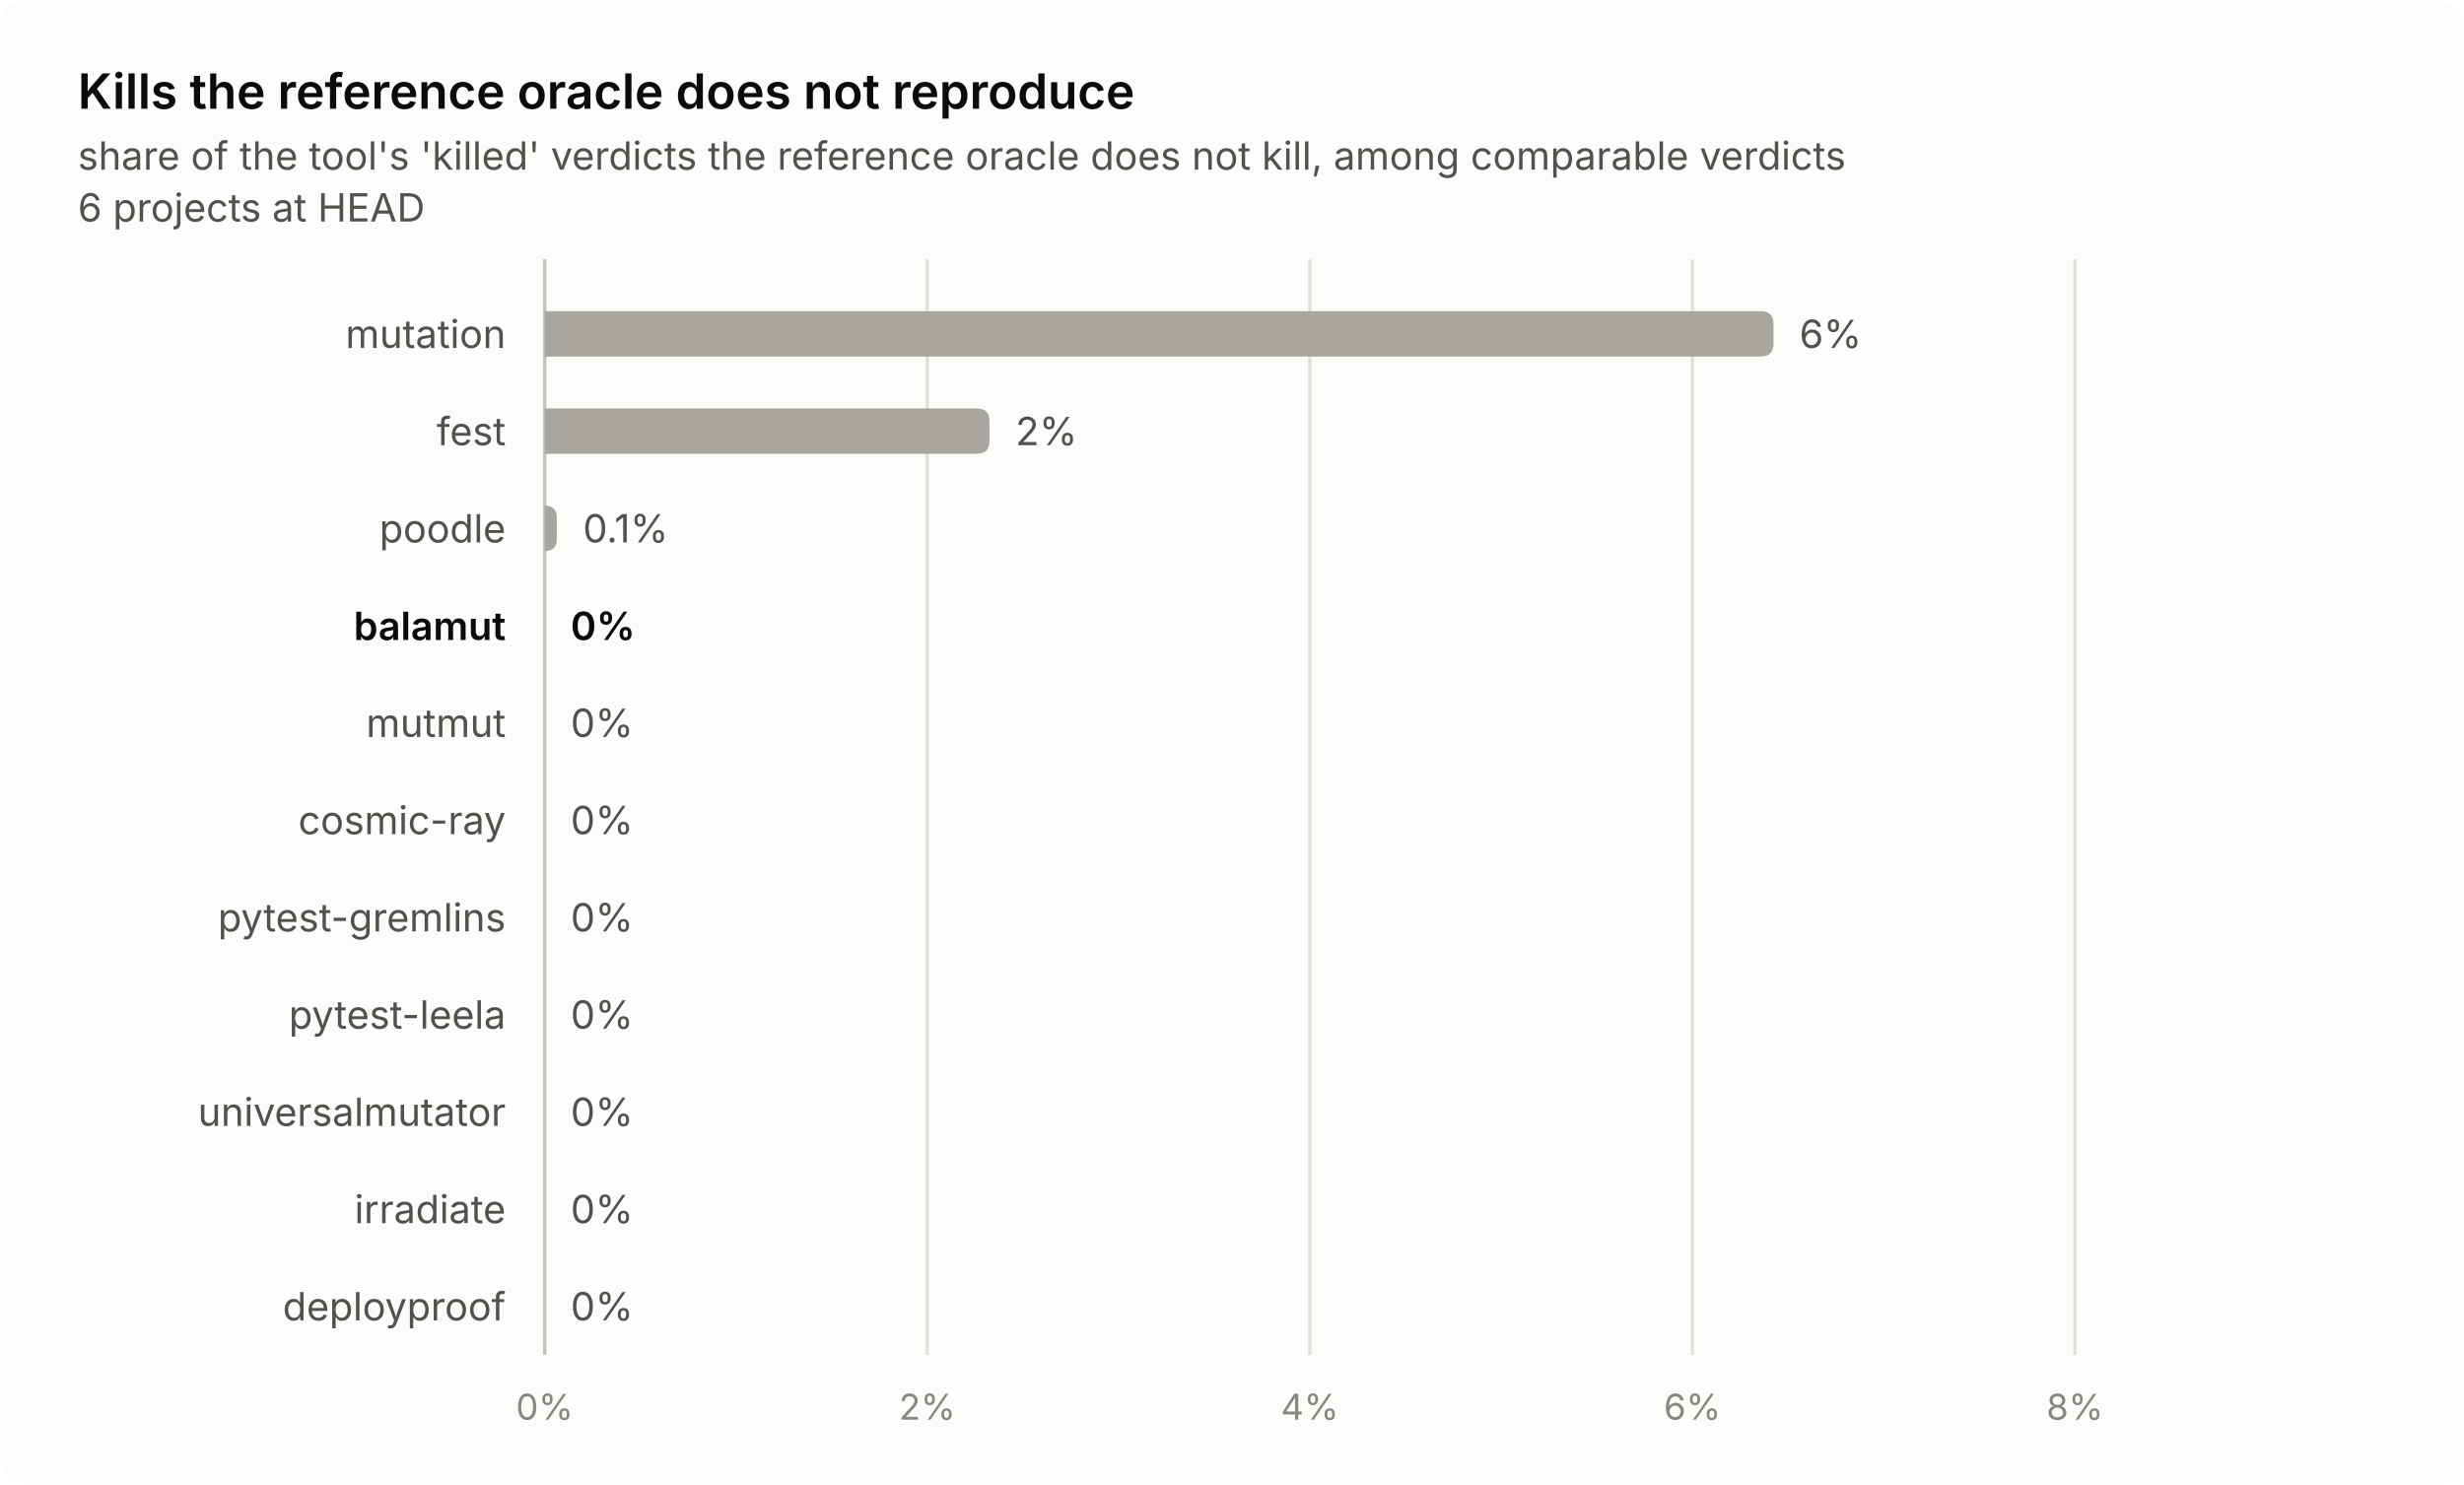
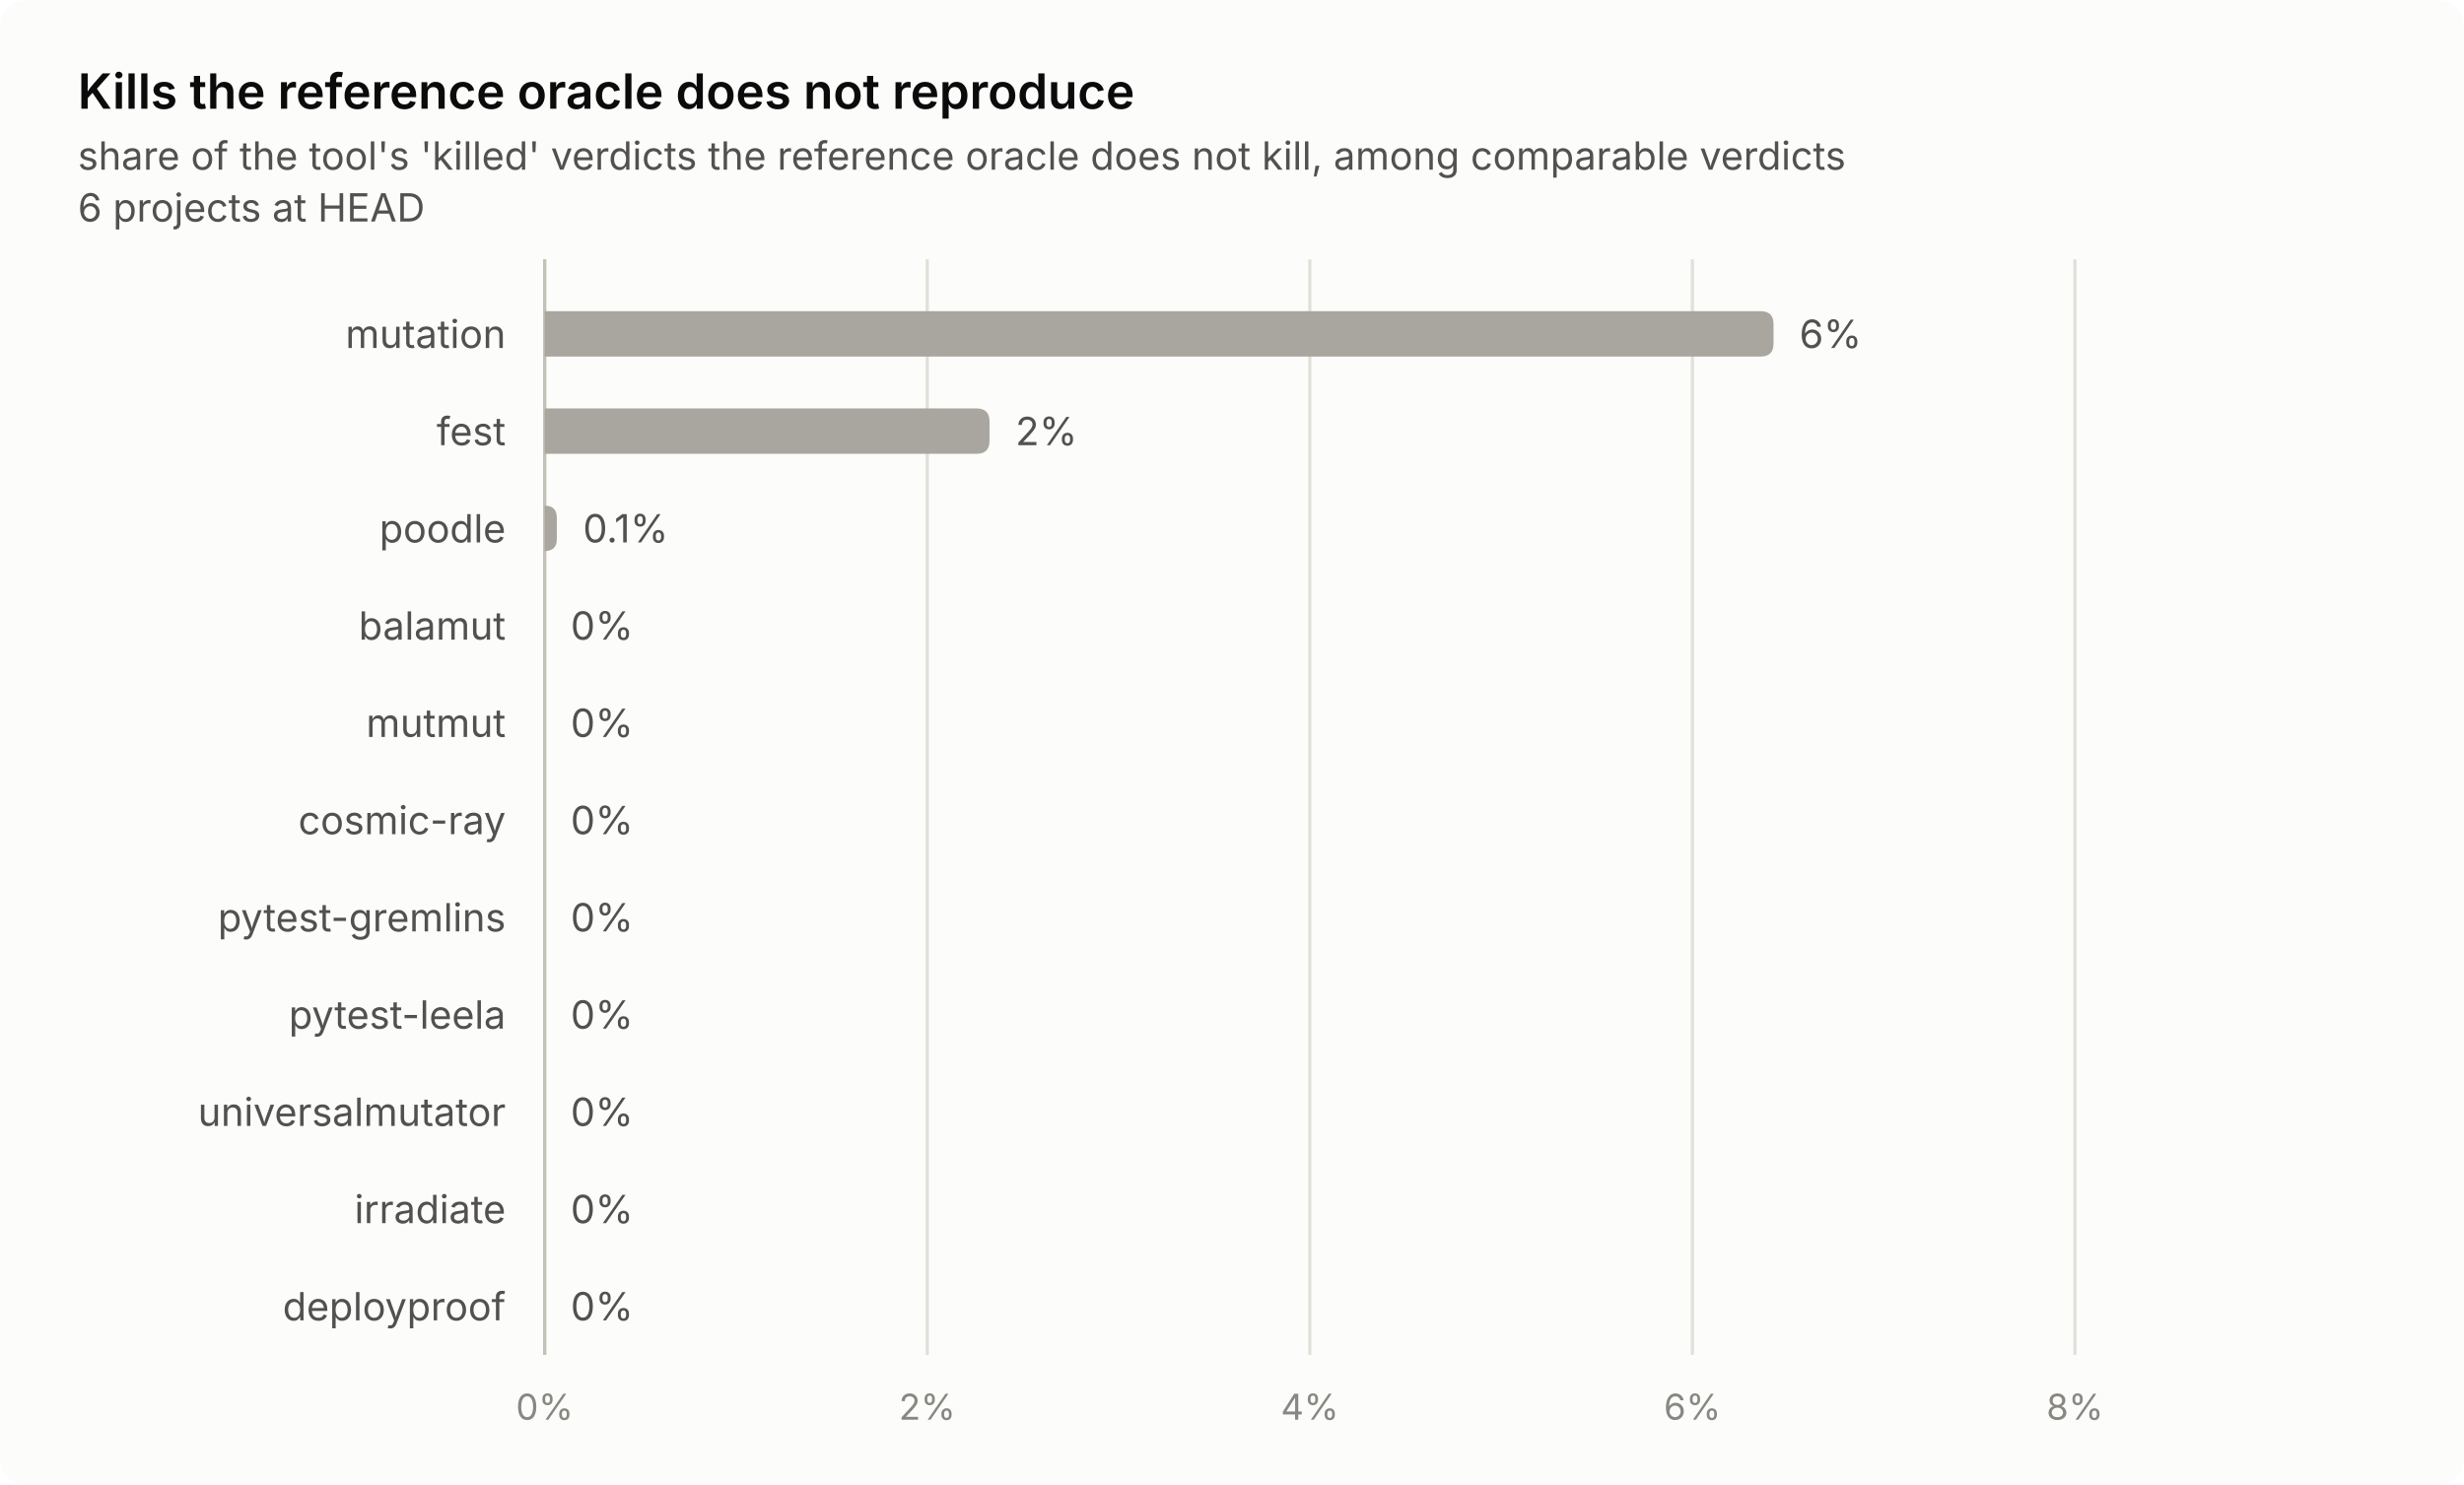
<svg xmlns="http://www.w3.org/2000/svg" width="760" height="458" viewBox="0 0 760 458" font-family="system-ui, -apple-system, &quot;Segoe UI&quot;, sans-serif" role="img" aria-label="Kills the reference oracle does not reproduce">
  <rect width="760" height="458" fill="#fcfcfb" rx="8" />
  <text x="24.0" y="28.0" fill="#0b0b0b" font-size="15" font-weight="600" text-anchor="start" dominant-baseline="middle">Kills the reference oracle does not reproduce</text>
  <text x="24.0" y="48.0" fill="#52514e" font-size="12" font-weight="400" text-anchor="start" dominant-baseline="middle">share of the tool's 'killed' verdicts the reference oracle does not kill, among comparable verdicts</text>
  <text x="24.0" y="64.0" fill="#52514e" font-size="12" font-weight="400" text-anchor="start" dominant-baseline="middle">6 projects at HEAD</text>
  <g transform="translate(0,16)">
    <line x1="168.0" y1="64" x2="168.0" y2="402" stroke="#e1e0d9" stroke-width="1" />
    <text x="168.0" y="418.0" fill="#898781" font-size="11" font-weight="400" text-anchor="middle" dominant-baseline="middle">0%</text>
    <line x1="286.0" y1="64" x2="286.0" y2="402" stroke="#e1e0d9" stroke-width="1" />
    <text x="286.0" y="418.0" fill="#898781" font-size="11" font-weight="400" text-anchor="middle" dominant-baseline="middle">2%</text>
    <line x1="404.0" y1="64" x2="404.0" y2="402" stroke="#e1e0d9" stroke-width="1" />
    <text x="404.0" y="418.0" fill="#898781" font-size="11" font-weight="400" text-anchor="middle" dominant-baseline="middle">4%</text>
    <line x1="522.0" y1="64" x2="522.0" y2="402" stroke="#e1e0d9" stroke-width="1" />
    <text x="522.0" y="418.0" fill="#898781" font-size="11" font-weight="400" text-anchor="middle" dominant-baseline="middle">6%</text>
    <line x1="640.0" y1="64" x2="640.0" y2="402" stroke="#e1e0d9" stroke-width="1" />
    <text x="640.0" y="418.0" fill="#898781" font-size="11" font-weight="400" text-anchor="middle" dominant-baseline="middle">8%</text>
    <line x1="168" y1="64" x2="168" y2="402" stroke="#c3c2b7" stroke-width="1" />
    <text x="156.0" y="87.0" fill="#52514e" font-size="12" font-weight="400" text-anchor="end" dominant-baseline="middle">mutation</text>
    <path d="M168.00,80.00 H543.03 Q547.03,80.00 547.03,84.00 V90.00 Q547.03,94.00 543.03,94.00 H168.00 Z" fill="#a8a69e" />
    <text x="555.0" y="87.0" fill="#52514e" font-size="12" font-weight="400" text-anchor="start" dominant-baseline="middle">6%</text>
    <text x="156.0" y="117.0" fill="#52514e" font-size="12" font-weight="400" text-anchor="end" dominant-baseline="middle">fest</text>
    <path d="M168.00,110.00 H301.21 Q305.21,110.00 305.21,114.00 V120.00 Q305.21,124.00 301.21,124.00 H168.00 Z" fill="#a8a69e" />
    <text x="313.2" y="117.0" fill="#52514e" font-size="12" font-weight="400" text-anchor="start" dominant-baseline="middle">2%</text>
    <text x="156.0" y="147.0" fill="#52514e" font-size="12" font-weight="400" text-anchor="end" dominant-baseline="middle">poodle</text>
    <path d="M168.00,140.00 H168.00 Q171.75,140.00 171.75,143.75 V150.25 Q171.75,154.00 168.00,154.00 H168.00 Z" fill="#a8a69e" />
    <text x="179.8" y="147.0" fill="#52514e" font-size="12" font-weight="400" text-anchor="start" dominant-baseline="middle">0.1%</text>
-     <text x="156.0" y="177.0" fill="#0b0b0b" font-size="12" font-weight="600" text-anchor="end" dominant-baseline="middle">balamut</text>
-     <text x="176.0" y="177.0" fill="#0b0b0b" font-size="12" font-weight="600" text-anchor="start" dominant-baseline="middle">0%</text>
+     <text x="156.0" y="177.0" fill="#52514e" font-size="12" font-weight="400" text-anchor="end" dominant-baseline="middle">balamut</text>
+     <text x="176.0" y="177.0" fill="#52514e" font-size="12" font-weight="400" text-anchor="start" dominant-baseline="middle">0%</text>
    <text x="156.0" y="207.0" fill="#52514e" font-size="12" font-weight="400" text-anchor="end" dominant-baseline="middle">mutmut</text>
    <text x="176.0" y="207.0" fill="#52514e" font-size="12" font-weight="400" text-anchor="start" dominant-baseline="middle">0%</text>
    <text x="156.0" y="237.0" fill="#52514e" font-size="12" font-weight="400" text-anchor="end" dominant-baseline="middle">cosmic-ray</text>
    <text x="176.0" y="237.0" fill="#52514e" font-size="12" font-weight="400" text-anchor="start" dominant-baseline="middle">0%</text>
    <text x="156.0" y="267.0" fill="#52514e" font-size="12" font-weight="400" text-anchor="end" dominant-baseline="middle">pytest-gremlins</text>
    <text x="176.0" y="267.0" fill="#52514e" font-size="12" font-weight="400" text-anchor="start" dominant-baseline="middle">0%</text>
    <text x="156.0" y="297.0" fill="#52514e" font-size="12" font-weight="400" text-anchor="end" dominant-baseline="middle">pytest-leela</text>
    <text x="176.0" y="297.0" fill="#52514e" font-size="12" font-weight="400" text-anchor="start" dominant-baseline="middle">0%</text>
    <text x="156.0" y="327.0" fill="#52514e" font-size="12" font-weight="400" text-anchor="end" dominant-baseline="middle">universalmutator</text>
    <text x="176.0" y="327.0" fill="#52514e" font-size="12" font-weight="400" text-anchor="start" dominant-baseline="middle">0%</text>
    <text x="156.0" y="357.0" fill="#52514e" font-size="12" font-weight="400" text-anchor="end" dominant-baseline="middle">irradiate</text>
    <text x="176.0" y="357.0" fill="#52514e" font-size="12" font-weight="400" text-anchor="start" dominant-baseline="middle">0%</text>
    <text x="156.0" y="387.0" fill="#52514e" font-size="12" font-weight="400" text-anchor="end" dominant-baseline="middle">deployproof</text>
    <text x="176.0" y="387.0" fill="#52514e" font-size="12" font-weight="400" text-anchor="start" dominant-baseline="middle">0%</text>
  </g>
</svg>
